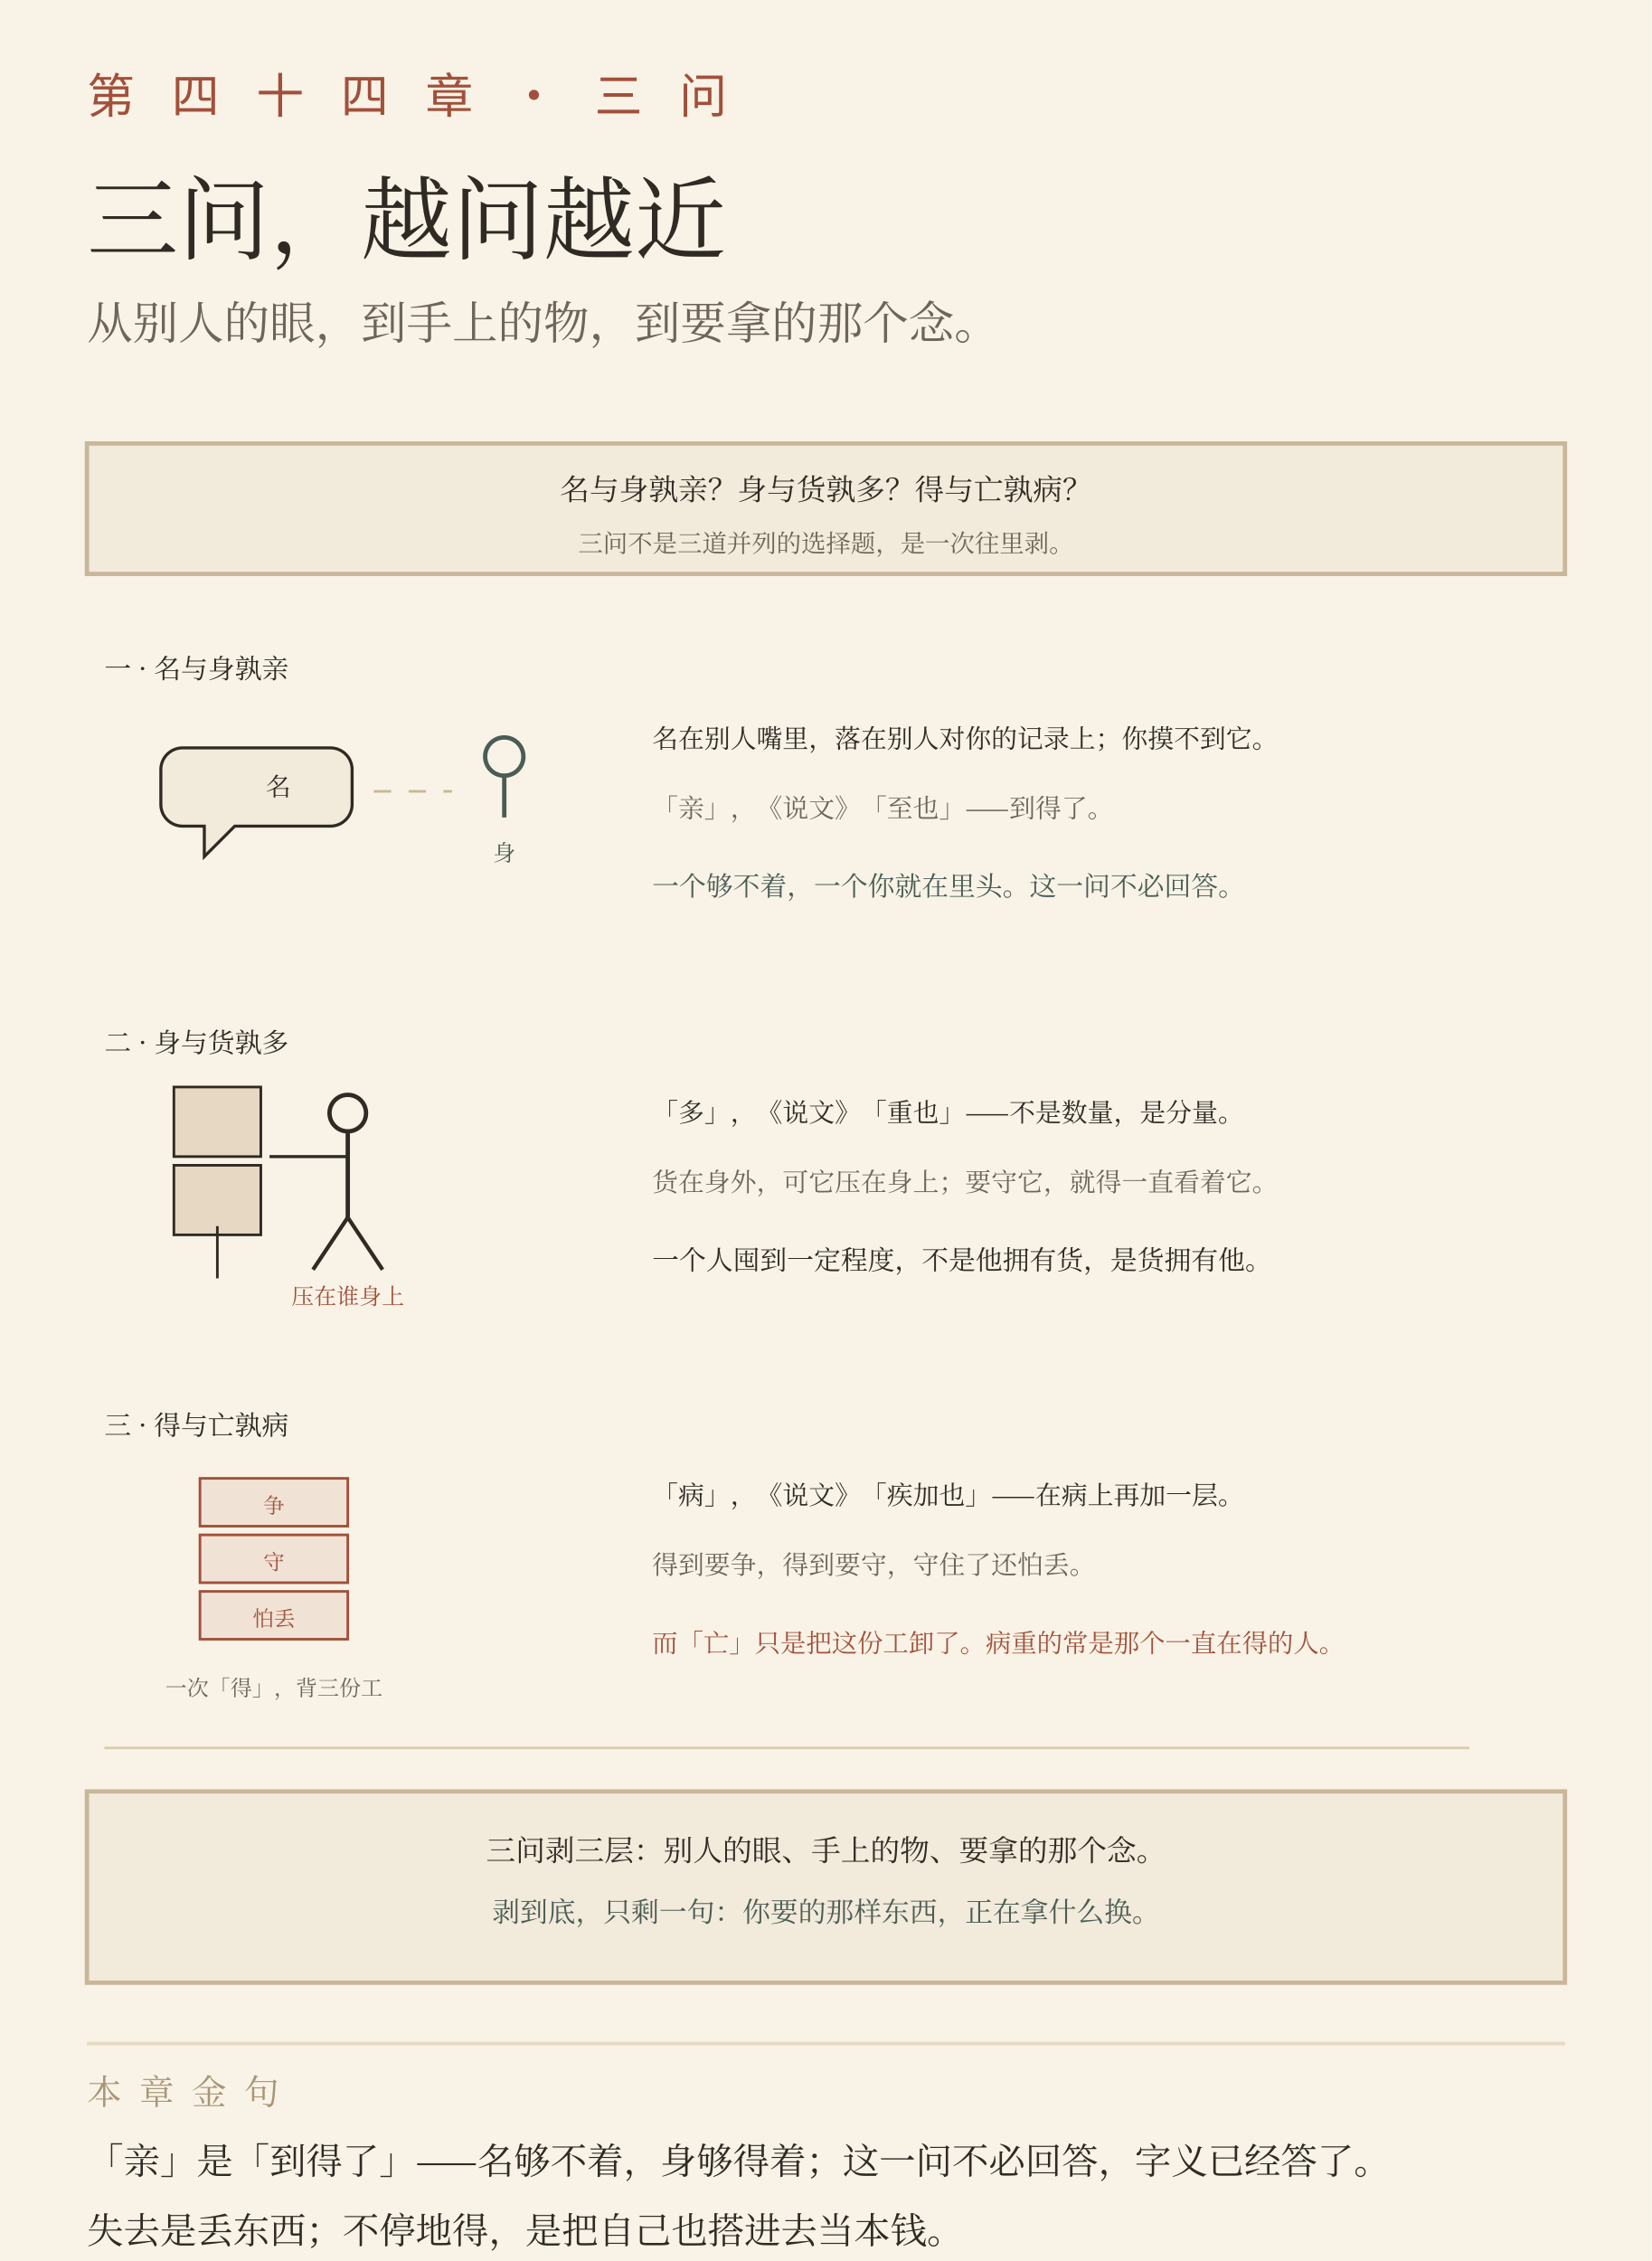
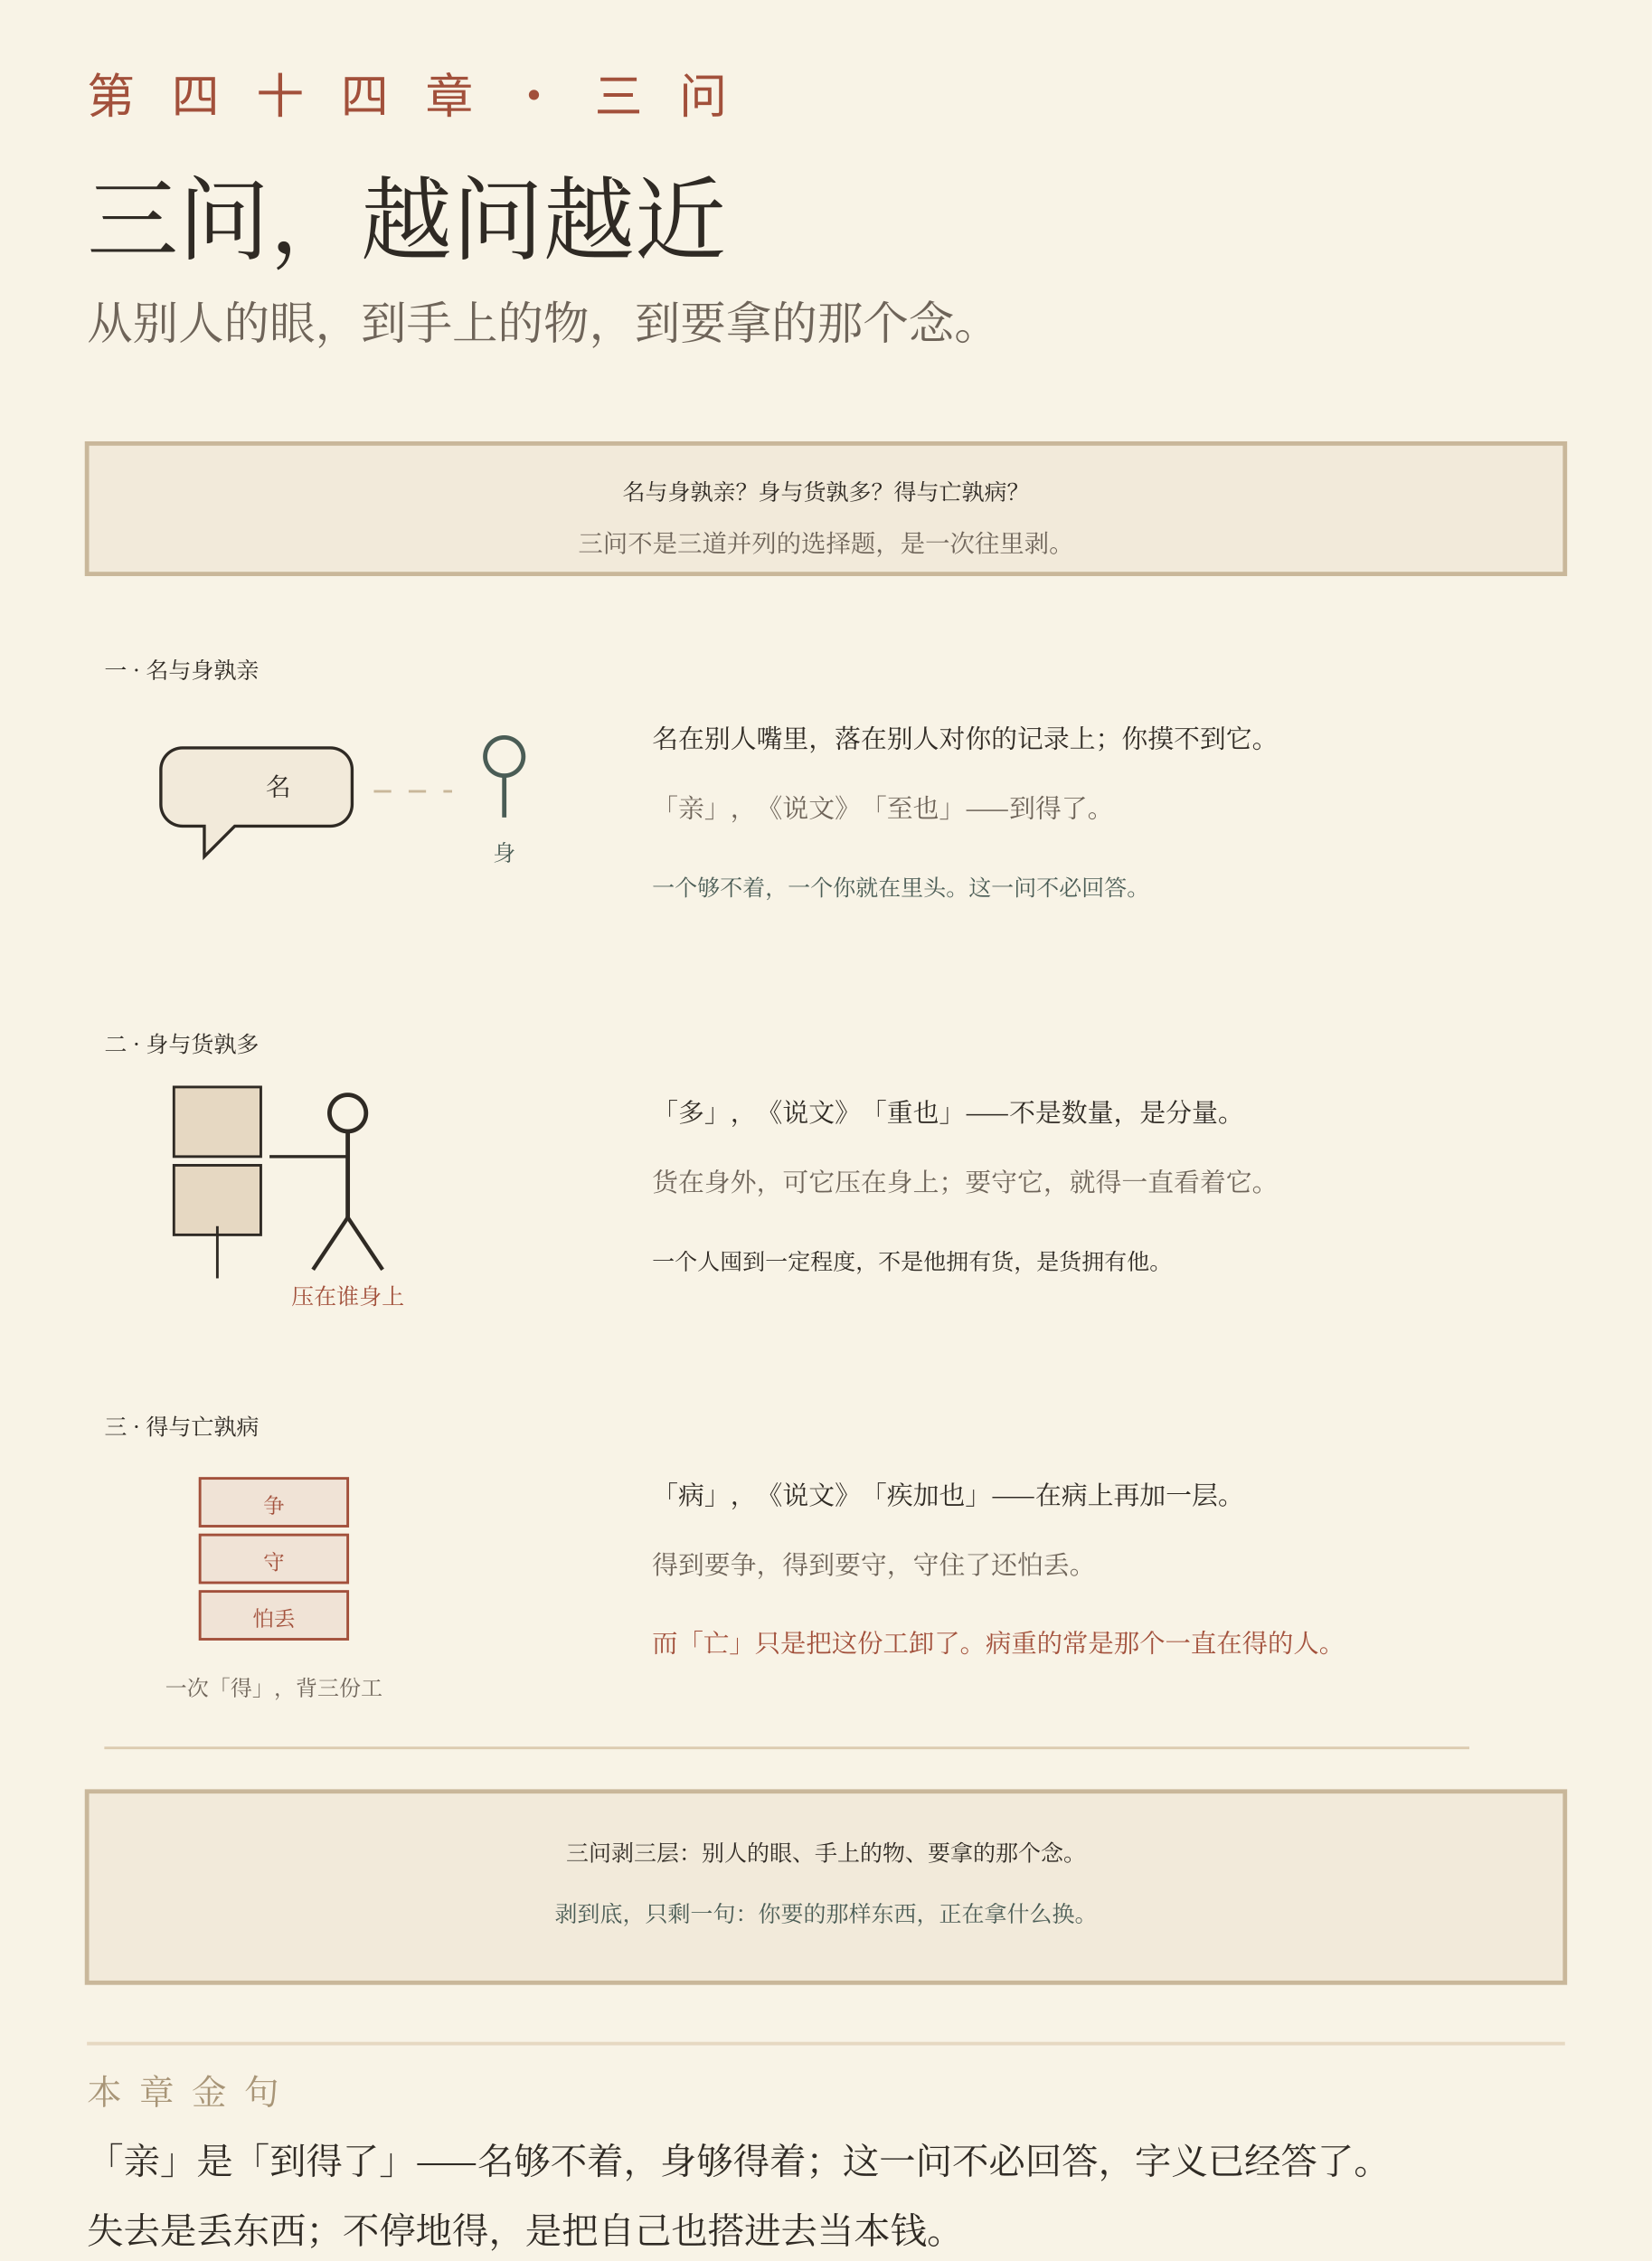
<svg xmlns="http://www.w3.org/2000/svg" viewBox="0 0 380 520" role="img" aria-label="亲是到得了，多是重，病是病上加病" font-family="'Noto Serif CJK SC','Noto Serif SC','Songti SC',serif">
  <defs>
    <marker id="arr" viewBox="0 0 10 10" refX="9" refY="5" markerWidth="6" markerHeight="6" orient="auto">
      <path d="M0 0 L10 5 L0 10 z" fill="#6E6459" />
    </marker>
    <marker id="arr2" viewBox="0 0 10 10" refX="9" refY="5" markerWidth="6" markerHeight="6" orient="auto">
      <path d="M0 0 L10 5 L0 10 z" fill="#4A5C55" />
    </marker>
    <marker id="arrL" viewBox="0 0 10 10" refX="1" refY="5" markerWidth="6" markerHeight="6" orient="auto">
      <path d="M10 0 L0 5 L10 10 z" fill="#4A5C55" />
    </marker>
    <marker id="arrS" viewBox="0 0 10 10" refX="9" refY="5" markerWidth="6" markerHeight="6" orient="auto">
      <path d="M0 0 L10 5 L0 10 z" fill="#A2503B" />
    </marker>
  </defs>
  <rect x="0" y="0" width="380" height="520" fill="#F8F3E6" />
  <text x="20" y="26" font-size="11" fill="#A2503B" font-family="'Noto Sans CJK SC','Noto Sans SC',sans-serif" letter-spacing="3">第 四 十 四 章 · 三 问</text>
  <text x="20" y="58" font-size="21" fill="#2F2A24">三问，越问越近</text>
  <text x="20" y="78" font-size="10.5" fill="#6E6459">从别人的眼，到手上的物，到要拿的那个念。</text>
  <rect x="20" y="102" width="340" height="30" fill="#F2EADA" stroke="#C9B79A" stroke-width="1.0" />
-   <text x="190" y="115" font-size="6.8" fill="#2F2A24" text-anchor="middle">名与身孰亲？身与货孰多？得与亡孰病？</text>
+   <text x="190" y="115" font-size="5.2" fill="#2F2A24" text-anchor="middle">名与身孰亲？身与货孰多？得与亡孰病？</text>
  <text x="190" y="127" font-size="5.7" fill="#6E6459" text-anchor="middle">三问不是三道并列的选择题，是一次往里剥。</text>
-   <text x="24" y="156" font-size="6.2" fill="#2F2A24">一 · 名与身孰亲</text>
+   <text x="24" y="156" font-size="5.2" fill="#2F2A24">一 · 名与身孰亲</text>
  <path d="M42,172 h34 a5,5 0 0 1 5,5 v8 a5,5 0 0 1 -5,5 h-22 l-7,7 v-7 h-5 a5,5 0 0 1 -5,-5 v-8 a5,5 0 0 1 5,-5 z" fill="#F2EADA" stroke="#2F2A24" stroke-width="0.7" />
  <text x="64" y="183" font-size="5.8" fill="#2F2A24" text-anchor="middle">名</text>
  <line x1="86" y1="182" x2="104" y2="182" stroke="#C9B79A" stroke-width="0.6" stroke-dasharray="4 4" />
  <circle cx="116" cy="174" r="4.4" fill="none" stroke="#4A5C55" stroke-width="1" />
  <line x1="116" y1="178" x2="116" y2="188" stroke="#4A5C55" stroke-width="1" />
  <text x="116" y="198" font-size="5.2" fill="#4A5C55" text-anchor="middle">身</text>
  <text x="150" y="172" font-size="6.0" fill="#2F2A24">名在别人嘴里，落在别人对你的记录上；你摸不到它。</text>
  <text x="150" y="188" font-size="6.0" fill="#6E6459">「亲」，《说文》「至也」——到得了。</text>
-   <text x="150" y="206" font-size="6.2" fill="#4A5C55">一个够不着，一个你就在里头。这一问不必回答。</text>
-   <text x="24" y="242" font-size="6.2" fill="#2F2A24">二 · 身与货孰多</text>
+   <text x="150" y="206" font-size="5.2" fill="#4A5C55">一个够不着，一个你就在里头。这一问不必回答。</text>
+   <text x="24" y="242" font-size="5.2" fill="#2F2A24">二 · 身与货孰多</text>
  <circle cx="80" cy="256" r="4.2" fill="none" stroke="#2F2A24" stroke-width="1" />
  <line x1="80" y1="260" x2="80" y2="280" stroke="#2F2A24" stroke-width="1" />
  <line x1="80" y1="280" x2="72" y2="292" stroke="#2F2A24" stroke-width="0.9" />
  <line x1="80" y1="280" x2="88" y2="292" stroke="#2F2A24" stroke-width="0.9" />
  <line x1="80" y1="266" x2="62" y2="266" stroke="#2F2A24" stroke-width="0.7" />
  <rect x="40" y="250" width="20" height="16" fill="#E6D8C2" stroke="#2F2A24" stroke-width="0.6" />
  <rect x="40" y="268" width="20" height="16" fill="#E6D8C2" stroke="#2F2A24" stroke-width="0.6" />
  <line x1="50" y1="282" x2="50" y2="294" stroke="#2F2A24" stroke-width="0.6" />
  <text x="80" y="300" font-size="5.2" fill="#A2503B" text-anchor="middle">压在谁身上</text>
  <text x="150" y="258" font-size="6.0" fill="#2F2A24">「多」，《说文》「重也」——不是数量，是分量。</text>
  <text x="150" y="274" font-size="6.0" fill="#6E6459">货在身外，可它压在身上；要守它，就得一直看着它。</text>
-   <text x="150" y="292" font-size="6.2" fill="#2F2A24">一个人囤到一定程度，不是他拥有货，是货拥有他。</text>
-   <text x="24" y="330" font-size="6.2" fill="#2F2A24">三 · 得与亡孰病</text>
+   <text x="150" y="292" font-size="5.2" fill="#2F2A24">一个人囤到一定程度，不是他拥有货，是货拥有他。</text>
+   <text x="24" y="330" font-size="5.2" fill="#2F2A24">三 · 得与亡孰病</text>
  <rect x="46" y="340" width="34" height="11" fill="#F0E3D6" stroke="#A2503B" stroke-width="0.6" />
  <rect x="46" y="353" width="34" height="11" fill="#F0E3D6" stroke="#A2503B" stroke-width="0.6" />
  <rect x="46" y="366" width="34" height="11" fill="#F0E3D6" stroke="#A2503B" stroke-width="0.6" />
  <text x="63" y="348" font-size="4.9" fill="#A2503B" text-anchor="middle">争</text>
  <text x="63" y="361" font-size="4.9" fill="#A2503B" text-anchor="middle">守</text>
  <text x="63" y="374" font-size="4.9" fill="#A2503B" text-anchor="middle">怕丢</text>
  <text x="63" y="390" font-size="5.0" fill="#6E6459" text-anchor="middle">一次「得」，背三份工</text>
  <text x="150" y="346" font-size="6.0" fill="#2F2A24">「病」，《说文》「疾加也」——在病上再加一层。</text>
  <text x="150" y="362" font-size="6.0" fill="#6E6459">得到要争，得到要守，守住了还怕丢。</text>
  <text x="150" y="380" font-size="5.9" fill="#A2503B">而「亡」只是把这份工卸了。病重的常是那个一直在得的人。</text>
  <line x1="24" y1="402" x2="338" y2="402" stroke="#DCCBB0" stroke-width="0.6" />
  <rect x="20" y="412" width="340" height="44" fill="#F2EADA" stroke="#C9B79A" stroke-width="1.0" />
-   <text x="190" y="428" font-size="6.8" fill="#2F2A24" text-anchor="middle">三问剥三层：别人的眼、手上的物、要拿的那个念。</text>
-   <text x="190" y="442" font-size="6.4" fill="#4A5C55" text-anchor="middle">剥到底，只剩一句：你要的那样东西，正在拿什么换。</text>
+   <text x="190" y="428" font-size="5.2" fill="#2F2A24" text-anchor="middle">三问剥三层：别人的眼、手上的物、要拿的那个念。</text>
+   <text x="190" y="442" font-size="5.2" fill="#4A5C55" text-anchor="middle">剥到底，只剩一句：你要的那样东西，正在拿什么换。</text>
  <line x1="20" y1="470" x2="360" y2="470" stroke="#E6D8C2" stroke-width="0.8" />
  <text x="20" y="484" font-size="8.0" fill="#A89577" letter-spacing="1">本 章 金 句</text>
  <text x="20" y="500" font-size="8.4" fill="#2F2A24">「亲」是「到得了」——名够不着，身够得着；这一问不必回答，字义已经答了。</text>
  <text x="20" y="516" font-size="8.4" fill="#2F2A24">失去是丢东西；不停地得，是把自己也搭进去当本钱。</text>
</svg>
